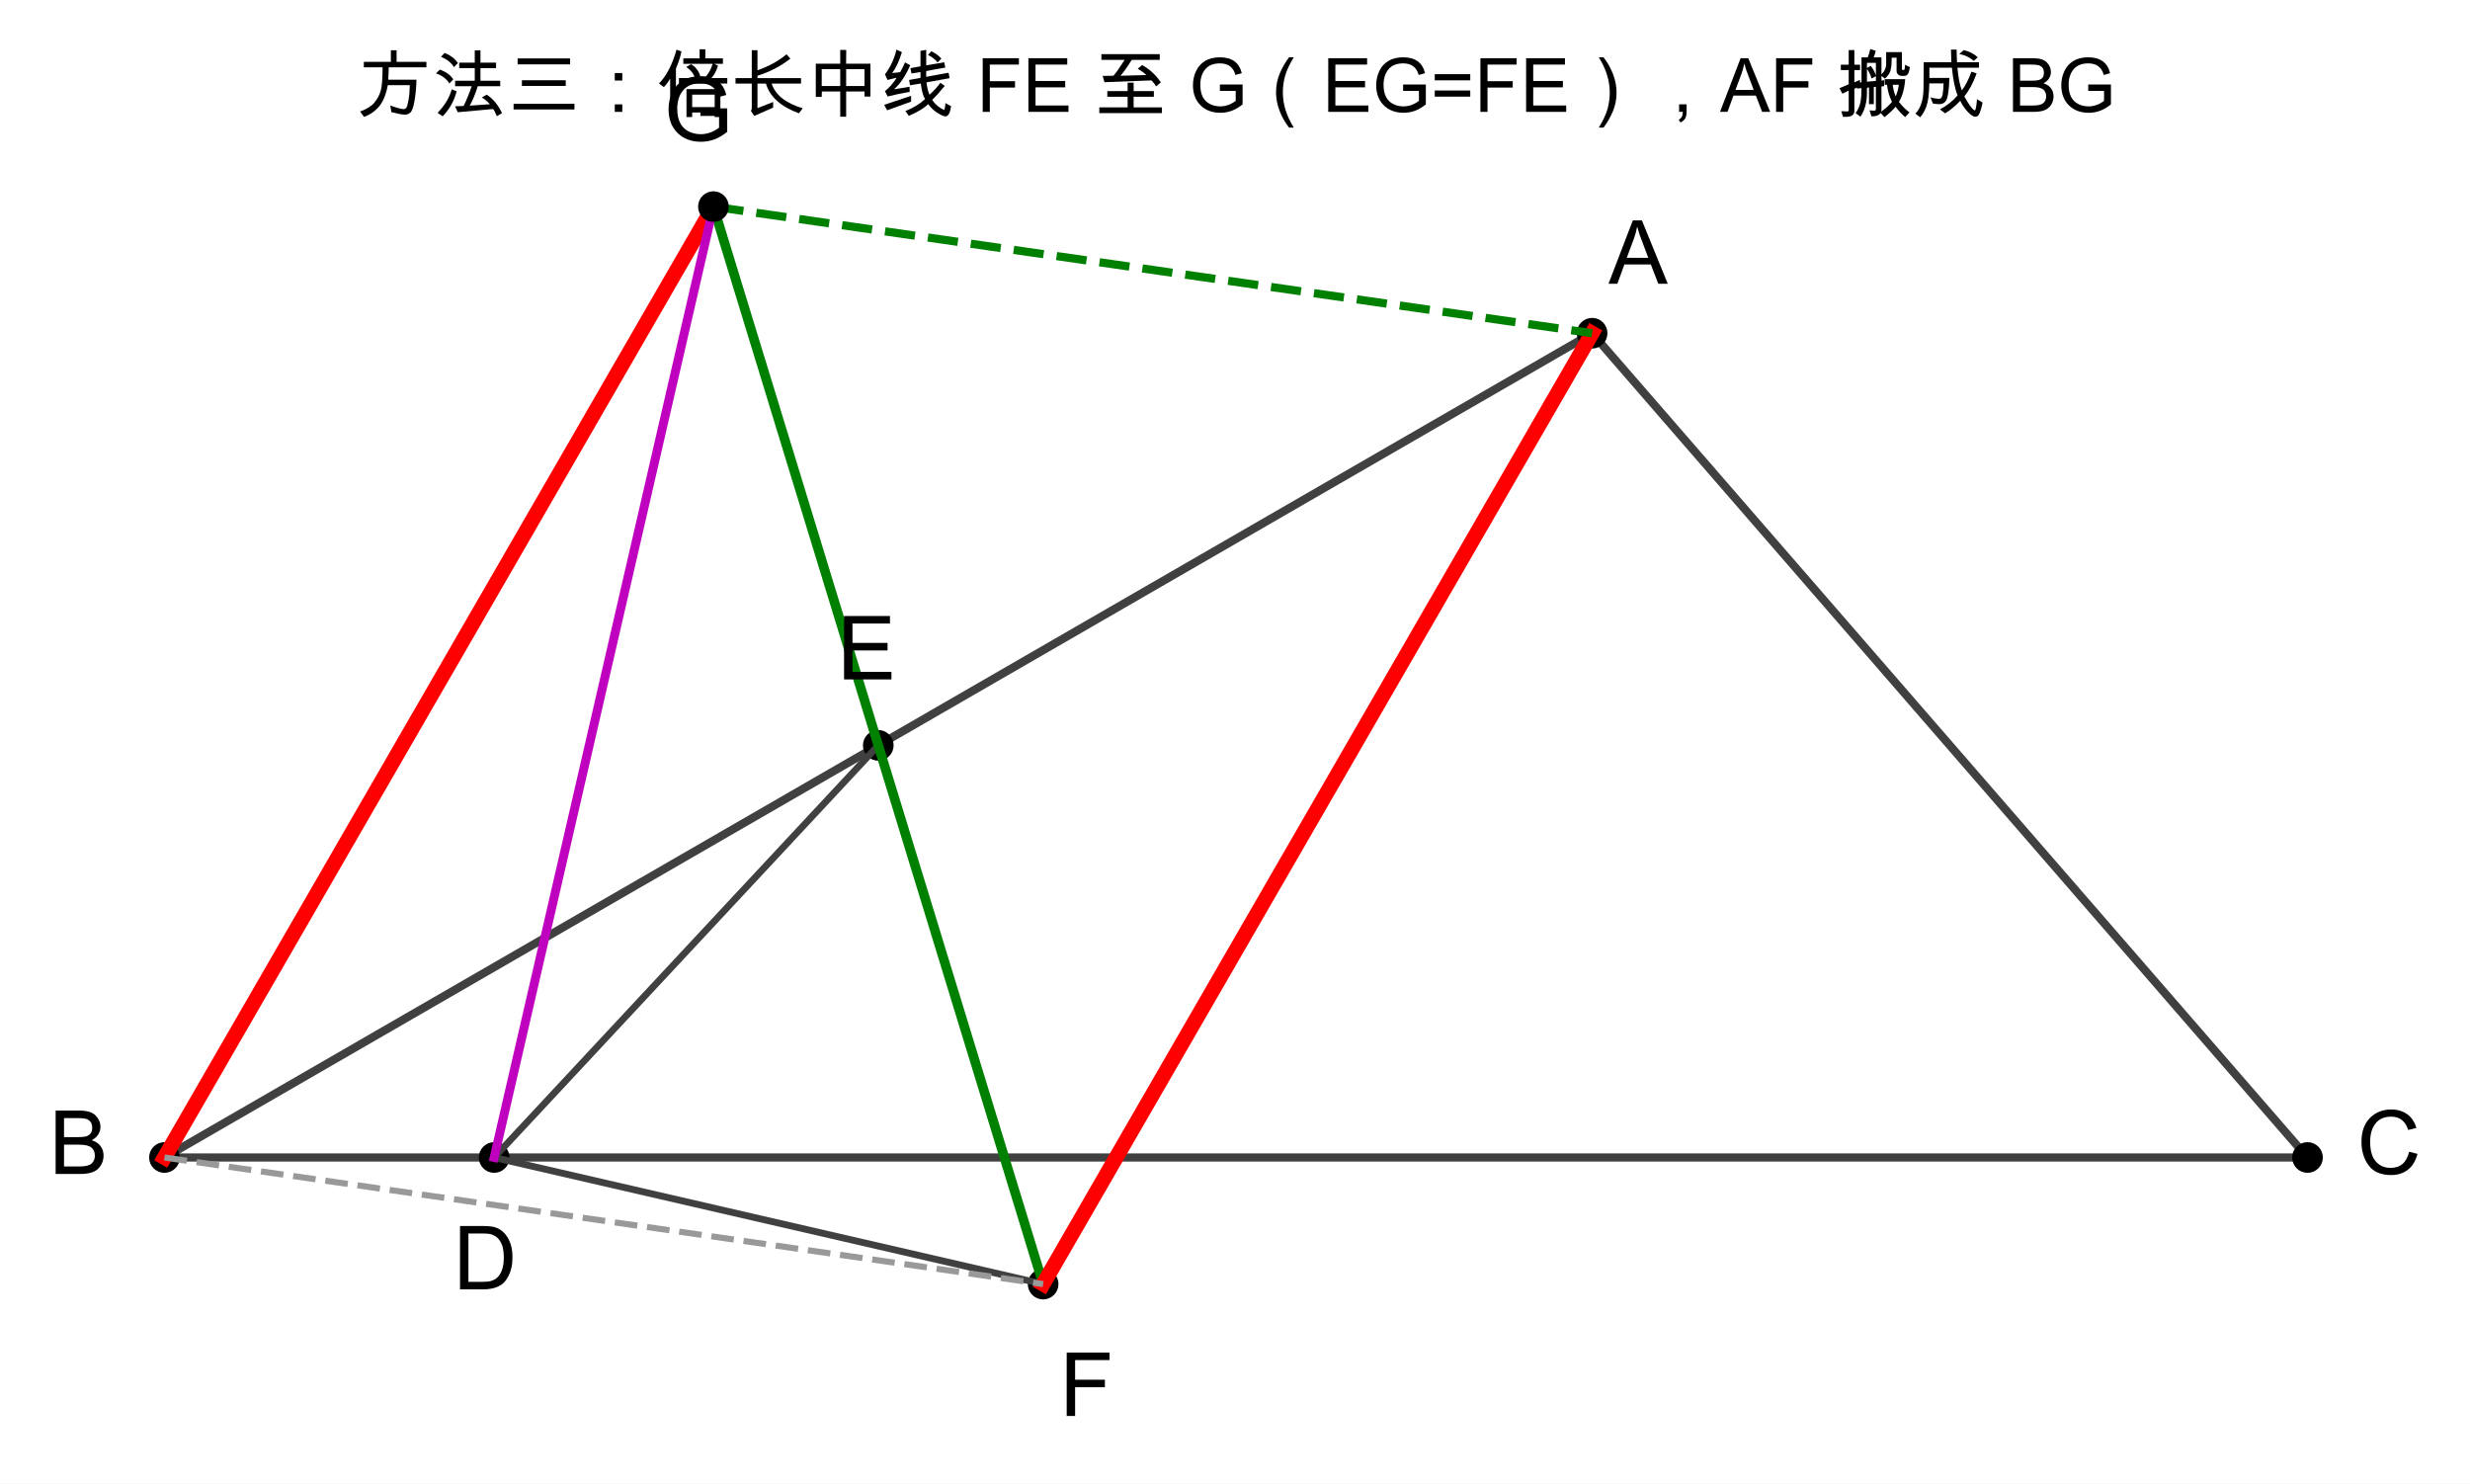
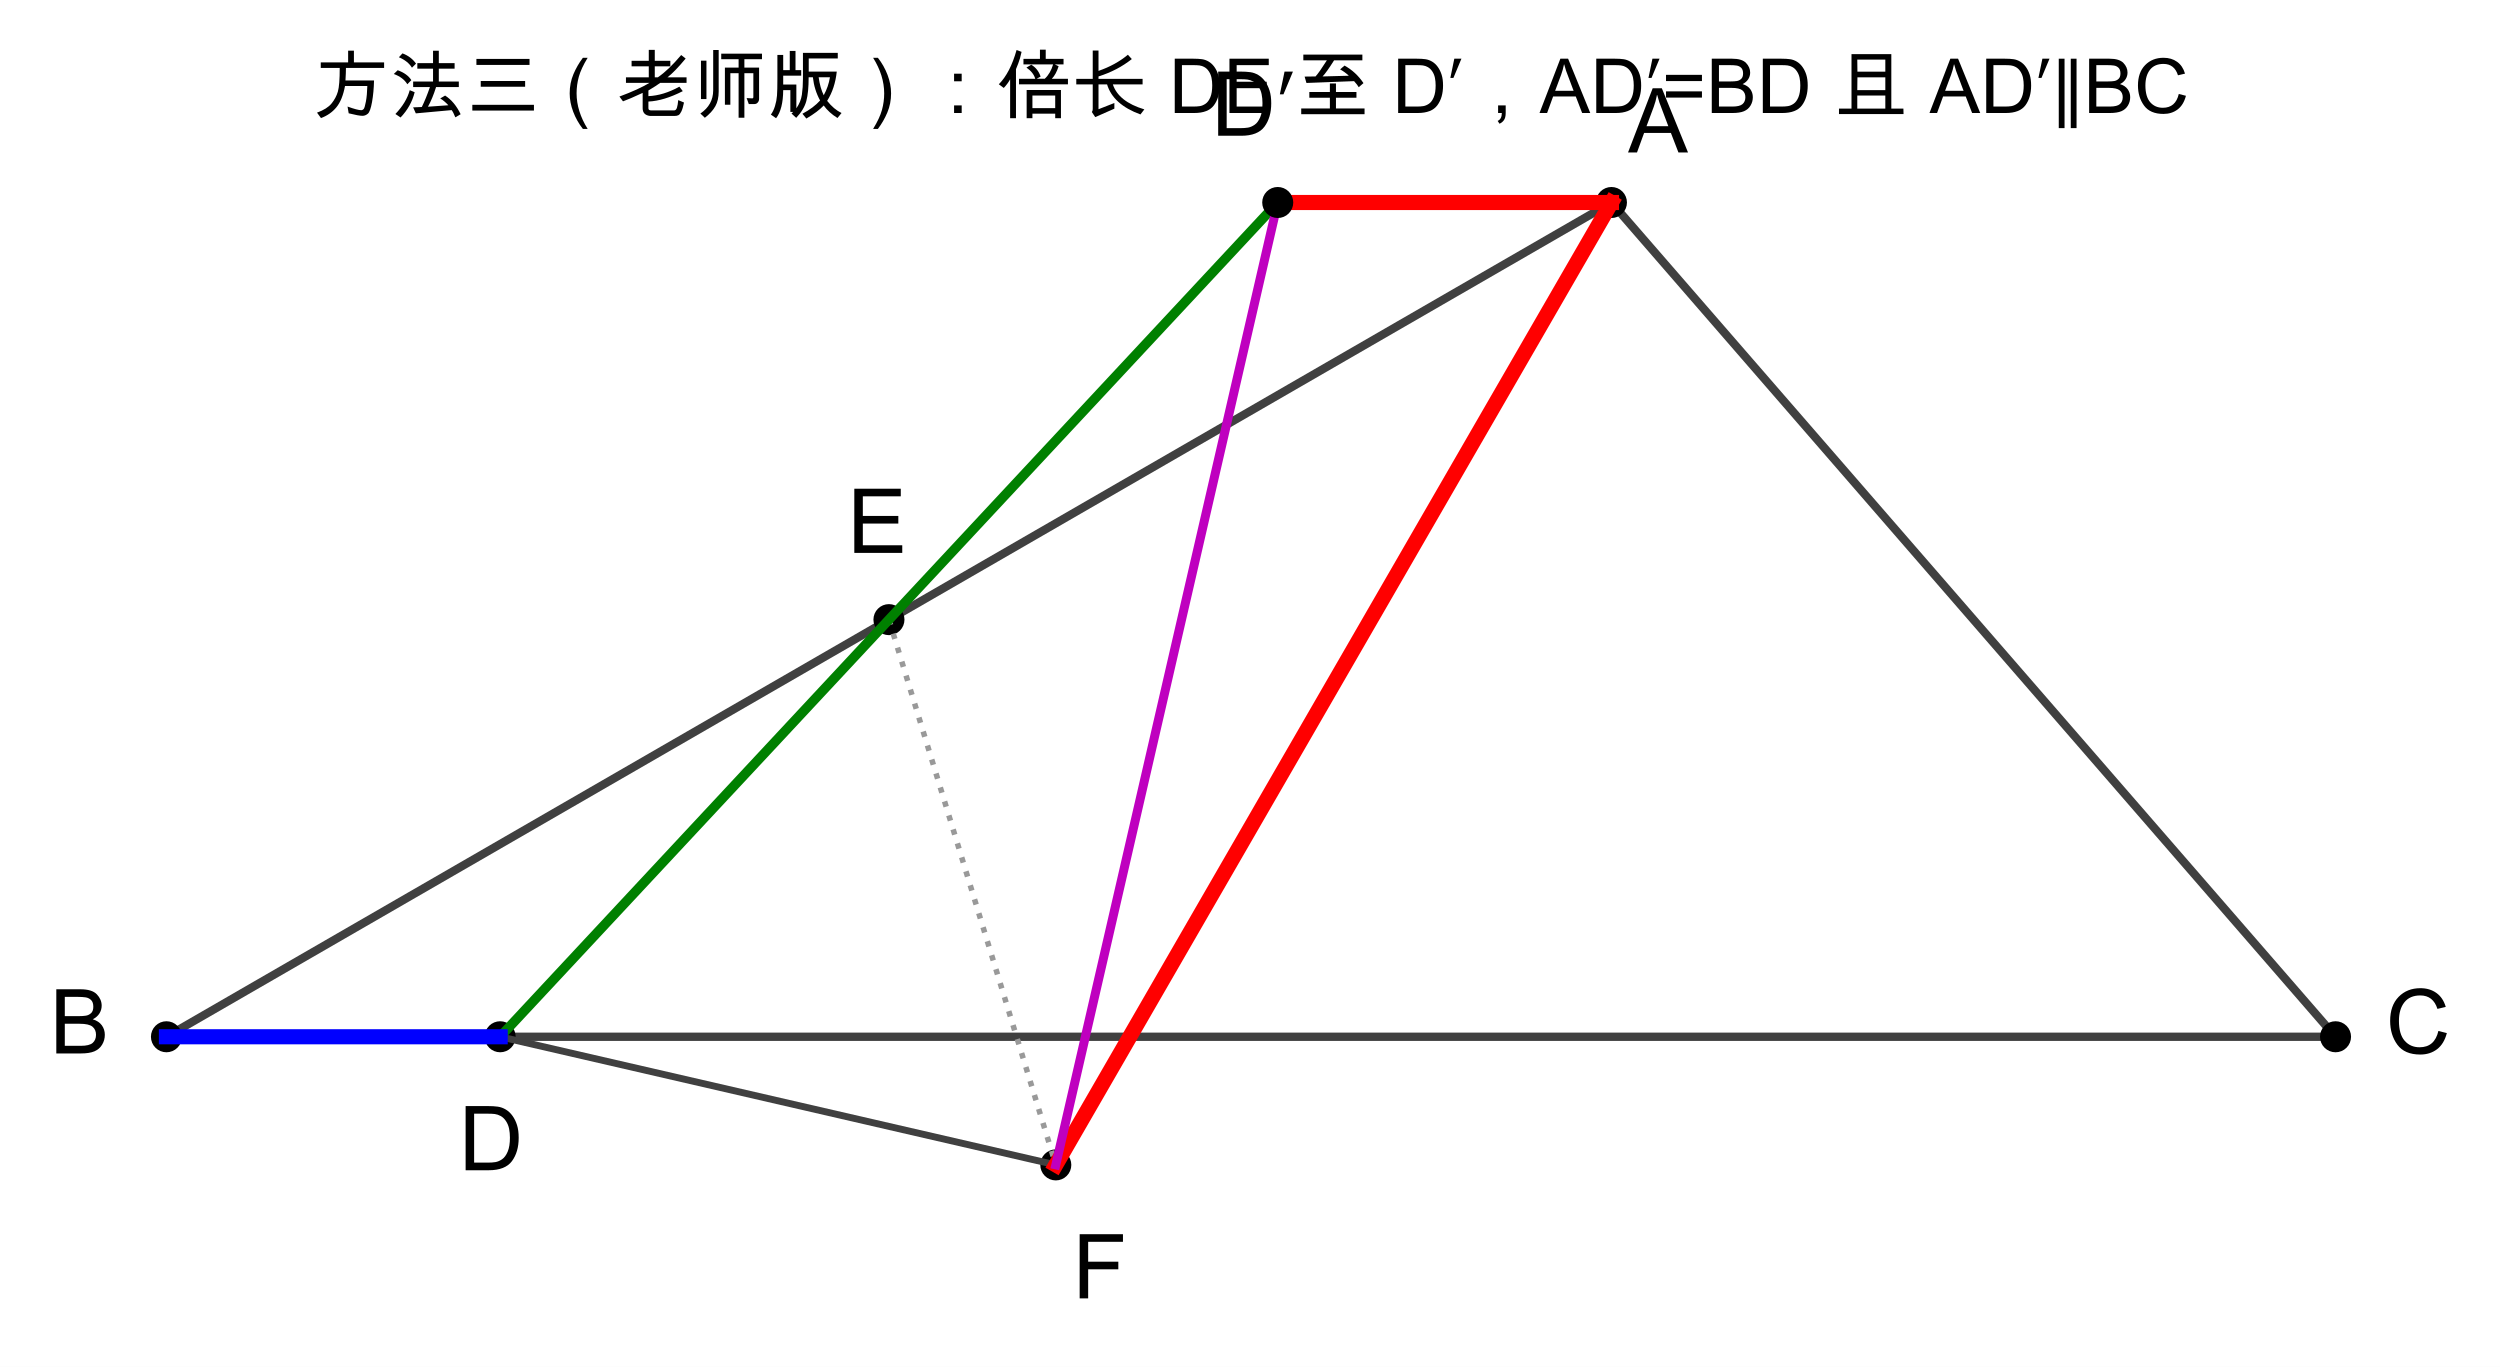
- <svg xmlns="http://www.w3.org/2000/svg" xmlns:xlink="http://www.w3.org/1999/xlink" width="362.491pt" height="217.731pt" viewBox="0 0 362.491 217.731" version="1.1">
+ <svg xmlns="http://www.w3.org/2000/svg" xmlns:xlink="http://www.w3.org/1999/xlink" width="362.491pt" height="198.19pt" viewBox="0 0 362.491 198.19" version="1.1">
  <defs>
    <style type="text/css">*{stroke-linejoin: round; stroke-linecap: butt}</style>
  </defs>
  <g id="figure_1">
    <g id="patch_1">
-       <path d="M 0 217.731  L 362.491 217.731  L 362.491 0  L 0 0  z " style="fill: #ffffff" />
+       <path d="M 0 198.19  L 362.491 198.19  L 362.491 0  L 0 0  z " style="fill: #ffffff" />
    </g>
    <g id="axes_1">
      <g id="line2d_1">
-         <path d="M 233.653 48.903  L 24.135 169.868  " clip-path="url(#pc352f8c64c)" style="fill: none; stroke: #404040; stroke-width: 1.2; stroke-linecap: square" />
+         <path d="M 233.653 29.362  L 24.135 150.327  " clip-path="url(#pd2cf289aba)" style="fill: none; stroke: #404040; stroke-width: 1.2; stroke-linecap: square" />
      </g>
      <g id="line2d_2">
-         <path d="M 24.135 169.868  L 338.644 169.868  " clip-path="url(#pc352f8c64c)" style="fill: none; stroke: #404040; stroke-width: 1.2; stroke-linecap: square" />
+         <path d="M 24.135 150.327  L 338.644 150.327  " clip-path="url(#pd2cf289aba)" style="fill: none; stroke: #404040; stroke-width: 1.2; stroke-linecap: square" />
      </g>
      <g id="line2d_3">
-         <path d="M 338.644 169.868  L 233.653 48.903  " clip-path="url(#pc352f8c64c)" style="fill: none; stroke: #404040; stroke-width: 1.2; stroke-linecap: square" />
+         <path d="M 338.644 150.327  L 233.653 29.362  " clip-path="url(#pd2cf289aba)" style="fill: none; stroke: #404040; stroke-width: 1.2; stroke-linecap: square" />
      </g>
      <g id="line2d_4">
        <defs>
-           <path id="m02b154a937" d="M 0 1.75  C 0.464 1.75 0.909 1.566 1.237 1.237  C 1.566 0.909 1.75 0.464 1.75 0  C 1.75 -0.464 1.566 -0.909 1.237 -1.237  C 0.909 -1.566 0.464 -1.75 0 -1.75  C -0.464 -1.75 -0.909 -1.566 -1.237 -1.237  C -1.566 -0.909 -1.75 -0.464 -1.75 0  C -1.75 0.464 -1.566 0.909 -1.237 1.237  C -0.909 1.566 -0.464 1.75 0 1.75  z " style="stroke: #000000" />
+           <path id="mf3f06b70b0" d="M 0 1.75  C 0.464 1.75 0.909 1.566 1.237 1.237  C 1.566 0.909 1.75 0.464 1.75 0  C 1.75 -0.464 1.566 -0.909 1.237 -1.237  C 0.909 -1.566 0.464 -1.75 0 -1.75  C -0.464 -1.75 -0.909 -1.566 -1.237 -1.237  C -1.566 -0.909 -1.75 -0.464 -1.75 0  C -1.75 0.464 -1.566 0.909 -1.237 1.237  C -0.909 1.566 -0.464 1.75 0 1.75  z " style="stroke: #000000" />
        </defs>
-         <g clip-path="url(#pc352f8c64c)">
-           <use xlink:href="#m02b154a937" x="233.653" y="48.903" style="stroke: #000000" />
+         <g clip-path="url(#pd2cf289aba)">
+           <use xlink:href="#mf3f06b70b0" x="233.653" y="29.362" style="stroke: #000000" />
        </g>
      </g>
      <g id="line2d_5">
-         <g clip-path="url(#pc352f8c64c)">
-           <use xlink:href="#m02b154a937" x="24.135" y="169.868" style="stroke: #000000" />
+         <g clip-path="url(#pd2cf289aba)">
+           <use xlink:href="#mf3f06b70b0" x="24.135" y="150.327" style="stroke: #000000" />
        </g>
      </g>
      <g id="line2d_6">
-         <g clip-path="url(#pc352f8c64c)">
-           <use xlink:href="#m02b154a937" x="338.644" y="169.868" style="stroke: #000000" />
+         <g clip-path="url(#pd2cf289aba)">
+           <use xlink:href="#mf3f06b70b0" x="338.644" y="150.327" style="stroke: #000000" />
        </g>
      </g>
      <g id="line2d_7">
-         <g clip-path="url(#pc352f8c64c)">
-           <use xlink:href="#m02b154a937" x="128.894" y="109.385" style="stroke: #000000" />
+         <g clip-path="url(#pd2cf289aba)">
+           <use xlink:href="#mf3f06b70b0" x="128.894" y="89.845" style="stroke: #000000" />
        </g>
      </g>
      <g id="line2d_8">
-         <g clip-path="url(#pc352f8c64c)">
-           <use xlink:href="#m02b154a937" x="72.521" y="169.868" style="stroke: #000000" />
+         <g clip-path="url(#pd2cf289aba)">
+           <use xlink:href="#mf3f06b70b0" x="72.521" y="150.327" style="stroke: #000000" />
        </g>
      </g>
      <g id="line2d_9">
-         <g clip-path="url(#pc352f8c64c)">
-           <use xlink:href="#m02b154a937" x="153.087" y="188.447" style="stroke: #000000" />
+         <g clip-path="url(#pd2cf289aba)">
+           <use xlink:href="#mf3f06b70b0" x="153.087" y="168.906" style="stroke: #000000" />
        </g>
      </g>
      <g id="line2d_10">
-         <path d="M 72.521 169.868  L 128.894 109.385  " clip-path="url(#pc352f8c64c)" style="fill: none; stroke: #404040; stroke-linecap: square" />
+         <path d="M 72.521 150.327  L 128.894 89.845  " clip-path="url(#pd2cf289aba)" style="fill: none; stroke: #404040; stroke-linecap: square" />
      </g>
      <g id="line2d_11">
-         <path d="M 72.521 169.868  L 153.087 188.447  " clip-path="url(#pc352f8c64c)" style="fill: none; stroke: #404040; stroke-linecap: square" />
+         <path d="M 72.521 150.327  L 153.087 168.906  " clip-path="url(#pd2cf289aba)" style="fill: none; stroke: #404040; stroke-linecap: square" />
      </g>
      <g id="line2d_12">
-         <path d="M 128.894 109.385  L 153.087 188.447  " clip-path="url(#pc352f8c64c)" style="fill: none; stroke-dasharray: 0.8,1.32; stroke-dashoffset: 0; stroke: #999999; stroke-width: 0.8" />
+         <path d="M 128.894 89.845  L 153.087 168.906  " clip-path="url(#pd2cf289aba)" style="fill: none; stroke-dasharray: 0.8,1.32; stroke-dashoffset: 0; stroke: #999999; stroke-width: 0.8" />
      </g>
      <g id="line2d_13">
-         <path d="M 153.087 188.447  L 104.701 30.324  " clip-path="url(#pc352f8c64c)" style="fill: none; stroke: #008000; stroke-width: 1.4; stroke-linecap: square" />
+         <path d="M 72.521 150.327  L 185.267 29.362  " clip-path="url(#pd2cf289aba)" style="fill: none; stroke: #008000; stroke-width: 1.4; stroke-linecap: square" />
      </g>
      <g id="line2d_14">
-         <path d="M 104.701 30.324  L 24.135 169.868  " clip-path="url(#pc352f8c64c)" style="fill: none; stroke: #ff0000; stroke-width: 2.2; stroke-linecap: square" />
+         <path d="M 233.653 29.362  L 185.267 29.362  " clip-path="url(#pd2cf289aba)" style="fill: none; stroke: #ff0000; stroke-width: 2.2; stroke-linecap: square" />
      </g>
      <g id="line2d_15">
-         <path d="M 233.653 48.903  L 153.087 188.447  " clip-path="url(#pc352f8c64c)" style="fill: none; stroke: #ff0000; stroke-width: 2.2; stroke-linecap: square" />
+         <path d="M 24.135 150.327  L 72.521 150.327  " clip-path="url(#pd2cf289aba)" style="fill: none; stroke: #0000ff; stroke-width: 2.2; stroke-linecap: square" />
      </g>
      <g id="line2d_16">
-         <path d="M 104.701 30.324  L 233.653 48.903  " clip-path="url(#pc352f8c64c)" style="fill: none; stroke-dasharray: 4.44,1.92; stroke-dashoffset: 0; stroke: #008000; stroke-width: 1.2" />
+         <path d="M 233.653 29.362  L 153.087 168.906  " clip-path="url(#pd2cf289aba)" style="fill: none; stroke: #ff0000; stroke-width: 2.2; stroke-linecap: square" />
      </g>
      <g id="line2d_17">
-         <path d="M 24.135 169.868  L 153.087 188.447  " clip-path="url(#pc352f8c64c)" style="fill: none; stroke-dasharray: 3.33,1.44; stroke-dashoffset: 0; stroke: #999999; stroke-width: 0.9" />
+         <path d="M 185.267 29.362  L 153.087 168.906  " clip-path="url(#pd2cf289aba)" style="fill: none; stroke: #bf00bf; stroke-width: 1.3; stroke-linecap: square" />
      </g>
      <g id="line2d_18">
-         <path d="M 104.701 30.324  L 72.521 169.868  " clip-path="url(#pc352f8c64c)" style="fill: none; stroke: #bf00bf; stroke-width: 1.3; stroke-linecap: square" />
-       </g>
-       <g id="line2d_19">
-         <g clip-path="url(#pc352f8c64c)">
-           <use xlink:href="#m02b154a937" x="104.701" y="30.324" style="stroke: #000000" />
+         <g clip-path="url(#pd2cf289aba)">
+           <use xlink:href="#mf3f06b70b0" x="185.267" y="29.362" style="stroke: #000000" />
        </g>
      </g>
      <g id="text_1">
-         <g transform="translate(236.072 41.64491) scale(0.13 -0.13)">
+         <g transform="translate(236.072 22.1043) scale(0.13 -0.13)">
          <defs>
            <path id="ArialUnicodeMS-24" d="M 4275 0  L 3591 0  L 3053 1394  L 1141 1394  L 634 0  L -6 0  L 1753 4581  L 2406 4581  L 4275 0  z M 2869 1875  Q 2306 3363 2234 3564  Q 2163 3766 2075 4103  L 2059 4103  Q 1972 3641 1825 3247  L 1313 1875  L 2869 1875  z " transform="scale(0.015625)" />
          </defs>
          <use xlink:href="#ArialUnicodeMS-24" />
        </g>
      </g>
      <g id="text_2">
-         <g transform="translate(7.2 172.2871) scale(0.13 -0.13)">
+         <g transform="translate(7.2 152.7465) scale(0.13 -0.13)">
          <defs>
            <path id="ArialUnicodeMS-25" d="M 3078 2438  Q 3509 2306 3723 2011  Q 3938 1716 3938 1331  Q 3938 947 3744 625  Q 3550 303 3194 151  Q 2838 0 2228 0  L 475 0  L 475 4581  L 2194 4581  Q 3028 4581 3370 4218  Q 3713 3856 3713 3413  Q 3713 3113 3555 2858  Q 3397 2603 3078 2438  z M 1081 2663  L 2075 2663  Q 2381 2663 2589 2697  Q 2797 2731 2956 2878  Q 3116 3025 3116 3334  Q 3116 3659 2955 3814  Q 2794 3969 2570 4003  Q 2347 4038 1997 4038  L 1081 4038  L 1081 2663  z M 1081 544  L 2222 544  Q 2834 544 3071 753  Q 3309 963 3309 1331  Q 3309 1703 3056 1911  Q 2803 2119 2144 2119  L 1081 2119  L 1081 544  z " transform="scale(0.015625)" />
          </defs>
          <use xlink:href="#ArialUnicodeMS-25" />
        </g>
      </g>
      <g id="text_3">
-         <g transform="translate(345.9021 172.2871) scale(0.13 -0.13)">
+         <g transform="translate(345.9021 152.7465) scale(0.13 -0.13)">
          <defs>
            <path id="ArialUnicodeMS-26" d="M 4372 1453  Q 4172 681 3673 301  Q 3175 -78 2478 -78  Q 1353 -78 839 626  Q 325 1331 325 2322  Q 325 3419 929 4039  Q 1534 4659 2484 4659  Q 3153 4659 3628 4318  Q 4103 3978 4294 3322  L 3700 3181  Q 3550 3659 3244 3900  Q 2938 4141 2478 4141  Q 1728 4141 1340 3648  Q 953 3156 953 2328  Q 953 1372 1361 906  Q 1769 441 2425 441  Q 2963 441 3298 731  Q 3634 1022 3769 1606  L 4372 1453  z " transform="scale(0.015625)" />
          </defs>
          <use xlink:href="#ArialUnicodeMS-26" />
        </g>
      </g>
      <g id="text_4">
-         <g transform="translate(122.8456 99.70812) scale(0.13 -0.13)">
+         <g transform="translate(122.8456 80.16752) scale(0.13 -0.13)">
          <defs>
            <path id="ArialUnicodeMS-28" d="M 3928 0  L 506 0  L 506 4581  L 3822 4581  L 3822 4038  L 1113 4038  L 1113 2638  L 3647 2638  L 3647 2094  L 1113 2094  L 1113 544  L 3928 544  L 3928 0  z " transform="scale(0.015625)" />
          </defs>
          <use xlink:href="#ArialUnicodeMS-28" />
        </g>
      </g>
      <g id="text_5">
-         <g transform="translate(66.47287 189.2222) scale(0.13 -0.13)">
+         <g transform="translate(66.47287 169.6816) scale(0.13 -0.13)">
          <defs>
            <path id="ArialUnicodeMS-27" d="M 513 4581  L 2094 4581  Q 2509 4581 2809 4539  Q 3109 4497 3382 4333  Q 3656 4169 3861 3881  Q 4066 3594 4183 3220  Q 4300 2847 4300 2316  Q 4300 1303 3819 651  Q 3338 0 2163 0  L 513 0  L 513 4581  z M 1119 544  L 2100 544  Q 2400 544 2636 581  Q 2872 619 3114 784  Q 3356 950 3515 1328  Q 3675 1706 3675 2328  Q 3675 2672 3614 2970  Q 3553 3269 3389 3514  Q 3225 3759 3012 3873  Q 2800 3988 2598 4013  Q 2397 4038 2081 4038  L 1119 4038  L 1119 544  z " transform="scale(0.015625)" />
          </defs>
          <use xlink:href="#ArialUnicodeMS-27" />
        </g>
      </g>
      <g id="text_6">
-         <g transform="translate(155.5062 207.8012) scale(0.13 -0.13)">
+         <g transform="translate(155.5062 188.2606) scale(0.13 -0.13)">
          <defs>
            <path id="ArialUnicodeMS-29" d="M 3603 4038  L 1119 4038  L 1119 2619  L 3272 2619  L 3272 2075  L 1119 2075  L 1119 0  L 513 0  L 513 4581  L 3603 4581  L 3603 4038  z " transform="scale(0.015625)" />
          </defs>
          <use xlink:href="#ArialUnicodeMS-29" />
        </g>
      </g>
      <g id="text_7">
-         <g transform="translate(97.44299 20.64661) scale(0.13 -0.13)">
-           <defs>
-             <path id="ArialUnicodeMS-2a" d="M 4569 641  Q 3703 -78 2675 -78  Q 1622 -78 976 564  Q 331 1206 331 2272  Q 331 2922 595 3483  Q 859 4044 1373 4351  Q 1888 4659 2631 4659  Q 3403 4659 3870 4320  Q 4338 3981 4500 3303  L 3956 3150  Q 3828 3644 3497 3892  Q 3166 4141 2631 4141  Q 1803 4141 1381 3634  Q 959 3128 959 2309  Q 959 1697 1164 1290  Q 1369 884 1770 676  Q 2172 469 2644 469  Q 3363 469 3981 941  L 3981 1791  L 2631 1791  L 2631 2338  L 4569 2338  L 4569 641  z " transform="scale(0.015625)" />
-           </defs>
-           <use xlink:href="#ArialUnicodeMS-2a" />
+         <g transform="translate(175.5895 19.685) scale(0.13 -0.13)">
+           <defs>
+             <path id="ArialUnicodeMS-cbf" d="M 1228 4581  L 550 2956  L 294 2956  L 628 4581  L 1228 4581  z " transform="scale(0.015625)" />
+           </defs>
+           <use xlink:href="#ArialUnicodeMS-27" />
+           <use xlink:href="#ArialUnicodeMS-cbf" transform="translate(72.21875 0)" />
        </g>
      </g>
      <g id="text_8">
-         <g transform="translate(52.28231 16.41766) scale(0.11 -0.11)">
+         <g transform="translate(45.39699 16.385) scale(0.11 -0.11)">
          <defs>
            <path id="ArialUnicodeMS-3848" d="M 5991 3803  L 2772 3803  Q 2772 3413 2731 2747  L 5141 2747  Q 5119 1750 4973 931  Q 4828 113 4617 -62  Q 4406 -238 4166 -238  Q 3847 -238 3003 -25  L 2906 544  Q 3750 238 4056 238  Q 4178 238 4267 336  Q 4356 434 4456 970  Q 4556 1506 4575 2278  L 2694 2278  Q 2472 1097 1965 481  Q 1459 -134 666 -428  L 331 31  Q 1184 341 1559 805  Q 1934 1269 2090 1803  Q 2247 2338 2247 3803  L 647 3803  L 647 4269  L 2956 4269  L 2956 5259  L 3444 5259  L 3444 4269  L 5991 4269  L 5991 3803  z " transform="scale(0.015625)" />
            <path id="ArialUnicodeMS-3f64" d="M 6047 -103  L 5600 -366  Q 5428 69 5288 244  L 2266 -31  L 2041 475  L 2772 506  Q 3134 1244 3456 2188  L 2041 2188  L 2041 2656  L 3719 2656  L 3719 3738  L 2394 3738  L 2394 4206  L 3719 4206  L 3719 5253  L 4206 5253  L 4206 4206  L 5538 4206  L 5538 3738  L 4206 3738  L 4206 2656  L 5894 2656  L 5894 2188  L 3975 2188  Q 3681 1241 3291 531  L 5013 653  Q 4669 1025 4325 1228  L 4738 1472  Q 5541 953 6047 -103  z M 2284 4166  L 1941 3822  Q 1597 4384 838 4703  L 1141 5031  Q 1869 4756 2284 4166  z M 1888 2772  L 1550 2425  Q 1203 3003 409 3291  L 738 3609  Q 1547 3316 1888 2772  z M 2169 1753  Q 1872 553 978 -378  L 544 -84  Q 1469 878 1753 1925  L 2169 1753  z " transform="scale(0.015625)" />
            <path id="ArialUnicodeMS-2098" d="M 5459 4056  L 978 4056  L 978 4563  L 5459 4563  L 5459 4056  z M 5088 2216  L 1344 2216  L 1344 2700  L 5088 2700  L 5088 2216  z M 5831 206  L 634 206  L 634 691  L 5831 691  L 5831 206  z " transform="scale(0.015625)" />
+             <path id="ArialUnicodeMS-19e4" d="M 3963 -1344  L 3560 -1344  Q 3041 -681 2744 103  Q 2447 888 2447 1656  Q 2447 2528 2763 3275  Q 3079 4022 3560 4659  L 3963 4659  Q 3407 3747 3218 3059  Q 3029 2372 3029 1663  Q 3029 153 3963 -1344  z " transform="scale(0.015625)" />
+             <path id="ArialUnicodeMS-5290" d="M 5906 2541  L 3681 2541  Q 3369 2306 2688 1900  L 2688 1422  Q 3959 1478 5300 2222  L 5588 1844  Q 3988 1025 2688 966  L 2688 403  Q 2688 219 2919 219  L 4856 219  Q 5022 219 5094 442  Q 5166 666 5203 1088  L 5691 884  Q 5588 381 5469 132  Q 5350 -116 5223 -183  Q 5097 -250 4872 -250  L 2834 -250  Q 2203 -178 2203 403  L 2203 1697  Q 1053 1163 544 984  L 244 1388  Q 1875 1994 2772 2541  L 794 2541  L 794 3009  L 2719 3009  L 2719 3938  L 1269 3938  L 1269 4403  L 2719 4403  L 2719 5325  L 3225 5325  L 3225 4403  L 4538 4403  L 4538 3938  L 3225 3938  L 3225 3009  L 3481 3009  Q 4381 3619 5453 4891  L 5831 4594  Q 4891 3463 4294 3009  L 5906 3009  L 5906 2541  z " transform="scale(0.015625)" />
+             <path id="ArialUnicodeMS-3097" d="M 2216 1806  Q 2216 1081 1939 579  Q 1663 78 1050 -403  L 672 -44  Q 1753 691 1753 1913  L 1753 5313  L 2216 5313  L 2216 1806  z M 5869 4538  L 4384 4538  L 4384 3828  L 5625 3828  L 5625 1191  Q 5625 1016 5514 886  Q 5403 756 5241 756  L 4756 756  L 4575 1259  L 5044 1234  Q 5141 1234 5141 1350  L 5141 3359  L 4384 3359  L 4384 -397  L 3897 -397  L 3897 3359  L 3200 3359  L 3200 697  L 2741 697  L 2741 3828  L 3897 3828  L 3897 4538  L 2431 4538  L 2431 5006  L 5869 5006  L 5869 4538  z M 1184 1178  L 722 1178  L 722 4416  L 1184 4416  L 1184 1178  z " transform="scale(0.015625)" />
+             <path id="ArialUnicodeMS-44d7" d="M 6181 0  L 5838 -422  Q 5100 38 4678 634  Q 4197 116 3213 -469  L 2881 -63  Q 3819 438 4372 1056  Q 3881 1944 3763 3016  L 3406 3016  Q 3406 1744 3211 1014  Q 3016 284 2356 -409  L 1959 -44  Q 2059 44 2106 91  L 1863 91  L 1863 1931  L 1259 1931  Q 1250 325 659 -441  L 219 -134  Q 434 150 568 590  Q 703 1031 736 1475  Q 769 1919 769 2875  L 769 4897  L 1259 4897  L 1259 3616  L 1813 3616  L 1813 5234  L 2297 5234  L 2297 3616  L 2778 3616  L 2778 3150  L 1259 3150  L 1259 2400  L 2369 2400  L 2369 397  Q 2747 931 2836 1547  Q 2925 2163 2925 2894  L 2925 5075  L 5863 5075  L 5863 4603  L 3413 4603  L 3413 3494  L 5778 3494  Q 5628 2069 4966 1025  Q 5531 309 6181 0  z M 5203 3016  L 4250 3016  Q 4372 2122 4678 1497  Q 5075 2216 5203 3016  z " transform="scale(0.015625)" />
+             <path id="ArialUnicodeMS-19e5" d="M 2847 4659  Q 3366 3997 3663 3212  Q 3960 2428 3960 1656  Q 3960 788 3644 41  Q 3329 -706 2847 -1344  L 2444 -1344  Q 3001 -431 3190 255  Q 3379 941 3379 1650  Q 3379 3163 2444 4659  L 2847 4659  z " transform="scale(0.015625)" />
            <path id="ArialUnicodeMS-19f6" d="M 3516 2675  L 2875 2675  L 2875 3316  L 3516 3316  L 3516 2675  z M 3516 0  L 2875 0  L 2875 641  L 3516 641  L 3516 0  z " transform="scale(0.015625)" />
            <path id="ArialUnicodeMS-229c" d="M 6081 2419  L 1953 2419  L 1953 2888  L 3322 2888  Q 3169 3425 2578 3834  L 2988 4072  Q 3556 3734 3775 3072  L 3444 2894  L 4122 2888  Q 4603 3328 4831 4103  L 2328 4103  L 2328 4569  L 3719 4569  L 3719 5344  L 4206 5344  L 4206 4569  L 5709 4569  L 5709 4103  L 4966 4103  L 5294 3944  Q 5075 3256 4722 2888  L 6081 2888  L 6081 2419  z M 2169 5159  Q 2044 4572 1888 4178  L 1697 3700  L 1697 -441  L 1203 -441  L 1203 2841  Q 991 2456 666 2113  L 250 2425  Q 1206 3384 1747 5313  L 2169 5159  z M 5491 -441  L 5006 -441  L 5006 -56  L 3084 -56  L 3084 -441  L 2597 -441  L 2597 1941  L 5491 1941  L 5491 -441  z M 5006 409  L 5006 1472  L 3084 1472  L 3084 409  L 5006 409  z " transform="scale(0.015625)" />
            <path id="ArialUnicodeMS-680e" d="M 6125 306  L 5797 -122  Q 3488 722 2981 2413  L 2259 2413  L 2259 319  L 3597 844  L 3597 366  L 1984 -347  L 1697 84  Q 1772 172 1772 331  L 1772 2413  L 384 2413  L 384 2881  L 1772 2881  L 1772 5269  L 2259 5269  L 2259 3553  Q 3700 4050 4738 4916  L 5069 4550  Q 3859 3588 2259 3084  L 2259 2881  L 5978 2881  L 5978 2413  L 3469 2413  Q 3947 959 6125 306  z " transform="scale(0.015625)" />
-             <path id="ArialUnicodeMS-20bc" d="M 5503 1306  L 4997 1306  L 4997 1741  L 3431 1741  L 3431 -416  L 2925 -416  L 2925 1741  L 1356 1741  L 1344 1281  L 838 1281  L 838 4116  L 2925 4116  L 2925 5288  L 3438 5288  L 3425 4116  L 5503 4116  L 5503 1306  z M 4997 2209  L 4997 3647  L 3431 3647  L 3431 2209  L 4997 2209  z M 2925 2209  L 2925 3647  L 1344 3647  L 1344 2209  L 2925 2209  z " transform="scale(0.015625)" />
-             <path id="ArialUnicodeMS-514e" d="M 2503 3981  Q 1903 2625 1141 1947  L 1153 1931  L 2444 2144  L 2456 1709  Q 1428 1534 575 1313  L 341 1772  Q 934 2234 1344 2919  L 563 2725  L 347 3206  Q 1059 4156 1325 5319  Q 1403 5288 1551 5209  Q 1700 5131 1791 5100  Q 1441 3947 959 3316  Q 1597 3375 1650 3397  Q 1944 3938 2059 4225  L 2503 3981  z M 5997 481  Q 5925 44 5808 -170  Q 5691 -384 5497 -384  Q 5319 -384 4869 -115  Q 4419 153 4031 666  Q 3594 188 2388 -341  L 2088 72  Q 3097 466 3763 1088  Q 3503 1550 3406 2419  L 2484 2272  L 2406 2725  L 3378 2900  L 3378 3397  L 2606 3278  L 2522 3731  L 3378 3891  L 3378 5209  Q 3763 5288 3866 5294  L 3866 3975  L 5409 4231  L 5497 3781  Q 4550 3622 3866 3481  L 3866 2994  L 5772 3341  Q 5825 3150 5856 2875  L 3884 2516  Q 3988 1794 4147 1466  Q 4731 1991 5075 2484  L 5453 2222  Q 4731 1353 4372 1025  Q 4753 456 5403 153  Q 5494 378 5509 750  L 5997 481  z M 5166 4544  L 4831 4225  Q 4478 4656 4019 4856  L 4306 5178  Q 4784 4956 5166 4544  z M 2578 872  L 531 134  Q 500 197 412 347  Q 325 497 281 603  L 2578 1369  L 2578 872  z " transform="scale(0.015625)" />
            <path id="ArialUnicodeMS-3" transform="scale(0.015625)" />
            <path id="ArialUnicodeMS-5482" d="M 5766 2522  L 5363 2175  Q 5284 2341 4972 2688  L 953 2534  L 800 3072  L 1722 3084  Q 2038 3434 2675 4441  L 691 4441  L 691 4928  L 5672 4928  L 5672 4441  L 3284 4441  Q 2656 3441 2316 3084  L 4531 3144  Q 4216 3444 3794 3681  L 4166 4000  Q 5125 3472 5766 2522  z M 5856 -103  L 513 -103  L 513 384  L 2931 384  L 2931 1288  L 1197 1288  L 1197 1772  L 2931 1772  L 2931 2491  L 3444 2491  L 3444 1772  L 5172 1772  L 5172 1288  L 3444 1288  L 3444 384  L 5856 384  L 5856 -103  z " transform="scale(0.015625)" />
-             <path id="ArialUnicodeMS-19e4" d="M 3963 -1344  L 3560 -1344  Q 3041 -681 2744 103  Q 2447 888 2447 1656  Q 2447 2528 2763 3275  Q 3079 4022 3560 4659  L 3963 4659  Q 3407 3747 3218 3059  Q 3029 2372 3029 1663  Q 3029 153 3963 -1344  z " transform="scale(0.015625)" />
+             <path id="ArialUnicodeMS-19e8" d="M 3541 0  Q 3541 -397 3389 -606  Q 3238 -816 3016 -903  L 2863 -666  Q 3213 -516 3216 0  L 2900 0  L 2900 641  L 3541 641  L 3541 0  z " transform="scale(0.015625)" />
            <path id="ArialUnicodeMS-20" d="M 3384 2694  L 353 2694  L 353 3219  L 3384 3219  L 3384 2694  z M 3384 1300  L 353 1300  L 353 1825  L 3384 1825  L 3384 1300  z " transform="scale(0.015625)" />
-             <path id="ArialUnicodeMS-19e5" d="M 2847 4659  Q 3366 3997 3663 3212  Q 3960 2428 3960 1656  Q 3960 788 3644 41  Q 3329 -706 2847 -1344  L 2444 -1344  Q 3001 -431 3190 255  Q 3379 941 3379 1650  Q 3379 3163 2444 4659  L 2847 4659  z " transform="scale(0.015625)" />
-             <path id="ArialUnicodeMS-19e8" d="M 3541 0  Q 3541 -397 3389 -606  Q 3238 -816 3016 -903  L 2863 -666  Q 3213 -516 3216 0  L 2900 0  L 2900 641  L 3541 641  L 3541 0  z " transform="scale(0.015625)" />
-             <path id="ArialUnicodeMS-36bb" d="M 6247 3822  Q 6188 3381 6077 3226  Q 5966 3072 5766 3072  L 5556 3072  Q 5366 3072 5239 3195  Q 5113 3319 5113 3525  L 5113 4628  L 4697 4628  Q 4697 3834 4580 3484  Q 4463 3134 4116 2841  L 3822 3066  L 3822 2675  L 4050 2700  L 4050 2194  L 3822 2169  L 3822 141  Q 3822 88 3794 13  Q 4431 488 4722 856  Q 4400 1478 4294 2316  L 4097 2316  L 4097 2791  L 5850 2791  Q 5759 1569 5313 850  Q 5725 325 6216 -50  L 5850 -441  Q 5494 -172 5025 434  Q 4713 50 4078 -453  L 3750 -91  Q 3563 -391 2969 -384  L 2803 128  Q 3034 103 3181 103  Q 3347 103 3347 225  L 3347 2138  L 3169 2125  L 3169 659  L 2759 659  L 2759 2081  L 2584 2059  L 2584 1656  Q 2584 403 2028 -409  L 1619 -109  Q 1950 388 2034 852  Q 2119 1316 2119 2022  L 1741 1991  L 1728 2075  L 1509 1972  L 1509 31  Q 1509 -141 1343 -284  Q 1178 -428 738 -428  Q 641 -428 538 -422  L 391 56  L 916 38  Q 1025 38 1025 159  L 1025 1813  L 481 1550  L 244 2022  L 1025 2356  L 1025 3566  L 353 3566  L 353 4031  L 1025 4031  L 1025 5275  L 1509 5275  L 1509 4031  L 1997 4031  L 1997 3566  L 1509 3566  L 1509 2522  L 1991 2731  L 1991 2516  L 2119 2522  L 2119 4653  L 2650 4653  Q 2781 4963 2869 5363  L 3334 5216  Q 3266 4906 3156 4653  L 3822 4653  L 3822 3206  Q 4225 3594 4225 4103  L 4225 5106  L 5569 5106  L 5569 3675  Q 5569 3572 5672 3572  L 5728 3572  Q 5831 3572 5831 4019  L 6247 3822  z M 3347 3097  L 3347 4184  L 2584 4184  L 2584 3750  L 2906 3928  Q 3231 3519 3347 3097  z M 3347 2638  L 3347 3047  L 2975 2847  Q 2884 3231 2584 3681  L 2584 2578  L 3347 2638  z M 5306 2316  L 4781 2316  Q 4866 1719 5031 1338  L 5044 1338  Q 5247 1809 5306 2316  z " transform="scale(0.015625)" />
-             <path id="ArialUnicodeMS-349f" d="M 6047 806  Q 6053 666 5929 261  Q 5806 -144 5709 -276  Q 5613 -409 5428 -409  Q 5159 -409 4751 47  Q 4344 503 4153 947  Q 3516 272 2859 -128  L 2419 213  Q 3338 709 3922 1409  Q 3591 2216 3438 3769  L 1516 3769  L 1516 2900  L 3225 2900  Q 3181 1622 3020 1140  Q 2859 659 2338 659  Q 2150 659 1819 709  L 1606 1241  Q 2009 1119 2363 1119  Q 2584 1119 2648 1505  Q 2713 1891 2725 2431  L 1509 2431  Q 1481 1084 1270 496  Q 1059 -91 728 -459  L 319 -153  Q 1000 541 1013 2009  L 1031 4238  L 3391 4238  Q 3359 4997 3359 5319  L 3841 5319  Q 3850 4619 3878 4238  L 5747 4238  L 5747 3769  L 3909 3769  Q 4025 2497 4288 1838  Q 4734 2413 5106 3431  L 5550 3284  Q 5113 2075 4500 1325  Q 4738 869 5008 498  Q 5278 128 5409 128  Q 5450 128 5509 462  Q 5569 797 5575 1081  L 6047 806  z M 5650 4659  L 5306 4359  Q 4688 4859 4063 4928  L 4447 5275  Q 5144 5119 5650 4659  z " transform="scale(0.015625)" />
+             <path id="ArialUnicodeMS-20a3" d="M 5984 -91  L 538 -91  L 538 372  L 1594 372  L 1594 4966  L 4953 4966  L 4953 372  L 5972 372  L 5984 -91  z M 4447 3488  L 4447 4506  L 2081 4506  L 2094 3488  L 4447 3488  z M 4447 1931  L 4447 3009  L 2094 3009  L 2081 1931  L 4447 1931  z M 4447 372  L 4447 1472  L 2081 1472  L 2081 372  L 4447 372  z " transform="scale(0.015625)" />
+             <path id="ArialUnicodeMS-df8" d="M 2088 -1275  L 1600 -1275  L 1600 4581  L 2088 4581  L 2088 -1275  z M 1075 -1275  L 588 -1275  L 588 4581  L 1075 4581  L 1075 -1275  z " transform="scale(0.015625)" />
          </defs>
          <use xlink:href="#ArialUnicodeMS-3848" />
          <use xlink:href="#ArialUnicodeMS-3f64" transform="translate(100 0)" />
          <use xlink:href="#ArialUnicodeMS-2098" transform="translate(200 0)" />
-           <use xlink:href="#ArialUnicodeMS-19f6" transform="translate(300 0)" />
-           <use xlink:href="#ArialUnicodeMS-229c" transform="translate(400 0)" />
-           <use xlink:href="#ArialUnicodeMS-680e" transform="translate(500 0)" />
-           <use xlink:href="#ArialUnicodeMS-20bc" transform="translate(600 0)" />
-           <use xlink:href="#ArialUnicodeMS-514e" transform="translate(700 0)" />
-           <use xlink:href="#ArialUnicodeMS-3" transform="translate(800 0)" />
-           <use xlink:href="#ArialUnicodeMS-29" transform="translate(827.7812 0)" />
-           <use xlink:href="#ArialUnicodeMS-28" transform="translate(888.8594 0)" />
-           <use xlink:href="#ArialUnicodeMS-3" transform="translate(955.5625 0)" />
-           <use xlink:href="#ArialUnicodeMS-5482" transform="translate(983.3438 0)" />
-           <use xlink:href="#ArialUnicodeMS-3" transform="translate(1083.344 0)" />
-           <use xlink:href="#ArialUnicodeMS-2a" transform="translate(1111.125 0)" />
-           <use xlink:href="#ArialUnicodeMS-19e4" transform="translate(1188.906 0)" />
-           <use xlink:href="#ArialUnicodeMS-28" transform="translate(1288.906 0)" />
-           <use xlink:href="#ArialUnicodeMS-2a" transform="translate(1355.609 0)" />
-           <use xlink:href="#ArialUnicodeMS-20" transform="translate(1433.391 0)" />
-           <use xlink:href="#ArialUnicodeMS-29" transform="translate(1491.797 0)" />
-           <use xlink:href="#ArialUnicodeMS-28" transform="translate(1552.875 0)" />
-           <use xlink:href="#ArialUnicodeMS-19e5" transform="translate(1619.578 0)" />
-           <use xlink:href="#ArialUnicodeMS-19e8" transform="translate(1719.578 0)" />
-           <use xlink:href="#ArialUnicodeMS-24" transform="translate(1819.578 0)" />
-           <use xlink:href="#ArialUnicodeMS-29" transform="translate(1886.281 0)" />
-           <use xlink:href="#ArialUnicodeMS-3" transform="translate(1947.359 0)" />
-           <use xlink:href="#ArialUnicodeMS-36bb" transform="translate(1975.141 0)" />
-           <use xlink:href="#ArialUnicodeMS-349f" transform="translate(2075.141 0)" />
-           <use xlink:href="#ArialUnicodeMS-3" transform="translate(2175.141 0)" />
-           <use xlink:href="#ArialUnicodeMS-25" transform="translate(2202.922 0)" />
-           <use xlink:href="#ArialUnicodeMS-2a" transform="translate(2269.625 0)" />
+           <use xlink:href="#ArialUnicodeMS-19e4" transform="translate(300 0)" />
+           <use xlink:href="#ArialUnicodeMS-5290" transform="translate(400 0)" />
+           <use xlink:href="#ArialUnicodeMS-3097" transform="translate(500 0)" />
+           <use xlink:href="#ArialUnicodeMS-44d7" transform="translate(600 0)" />
+           <use xlink:href="#ArialUnicodeMS-19e5" transform="translate(700 0)" />
+           <use xlink:href="#ArialUnicodeMS-19f6" transform="translate(800 0)" />
+           <use xlink:href="#ArialUnicodeMS-229c" transform="translate(900 0)" />
+           <use xlink:href="#ArialUnicodeMS-680e" transform="translate(1000 0)" />
+           <use xlink:href="#ArialUnicodeMS-3" transform="translate(1100 0)" />
+           <use xlink:href="#ArialUnicodeMS-27" transform="translate(1127.781 0)" />
+           <use xlink:href="#ArialUnicodeMS-28" transform="translate(1200 0)" />
+           <use xlink:href="#ArialUnicodeMS-3" transform="translate(1266.703 0)" />
+           <use xlink:href="#ArialUnicodeMS-5482" transform="translate(1294.484 0)" />
+           <use xlink:href="#ArialUnicodeMS-3" transform="translate(1394.484 0)" />
+           <use xlink:href="#ArialUnicodeMS-27" transform="translate(1422.266 0)" />
+           <use xlink:href="#ArialUnicodeMS-cbf" transform="translate(1494.484 0)" />
+           <use xlink:href="#ArialUnicodeMS-19e8" transform="translate(1516.703 0)" />
+           <use xlink:href="#ArialUnicodeMS-24" transform="translate(1616.703 0)" />
+           <use xlink:href="#ArialUnicodeMS-27" transform="translate(1683.406 0)" />
+           <use xlink:href="#ArialUnicodeMS-cbf" transform="translate(1755.625 0)" />
+           <use xlink:href="#ArialUnicodeMS-20" transform="translate(1777.844 0)" />
+           <use xlink:href="#ArialUnicodeMS-25" transform="translate(1836.25 0)" />
+           <use xlink:href="#ArialUnicodeMS-27" transform="translate(1902.953 0)" />
+           <use xlink:href="#ArialUnicodeMS-3" transform="translate(1975.172 0)" />
+           <use xlink:href="#ArialUnicodeMS-20a3" transform="translate(2002.953 0)" />
+           <use xlink:href="#ArialUnicodeMS-3" transform="translate(2102.953 0)" />
+           <use xlink:href="#ArialUnicodeMS-24" transform="translate(2130.734 0)" />
+           <use xlink:href="#ArialUnicodeMS-27" transform="translate(2197.438 0)" />
+           <use xlink:href="#ArialUnicodeMS-cbf" transform="translate(2269.656 0)" />
+           <use xlink:href="#ArialUnicodeMS-df8" transform="translate(2291.875 0)" />
+           <use xlink:href="#ArialUnicodeMS-25" transform="translate(2333.672 0)" />
+           <use xlink:href="#ArialUnicodeMS-26" transform="translate(2400.375 0)" />
        </g>
      </g>
    </g>
  </g>
  <defs>
-     <clipPath id="pc352f8c64c">
-       <rect x="8.41" y="22.418" width="345.96" height="173.935" />
+     <clipPath id="pd2cf289aba">
+       <rect x="8.41" y="22.385" width="345.96" height="153.498" />
    </clipPath>
  </defs>
</svg>
